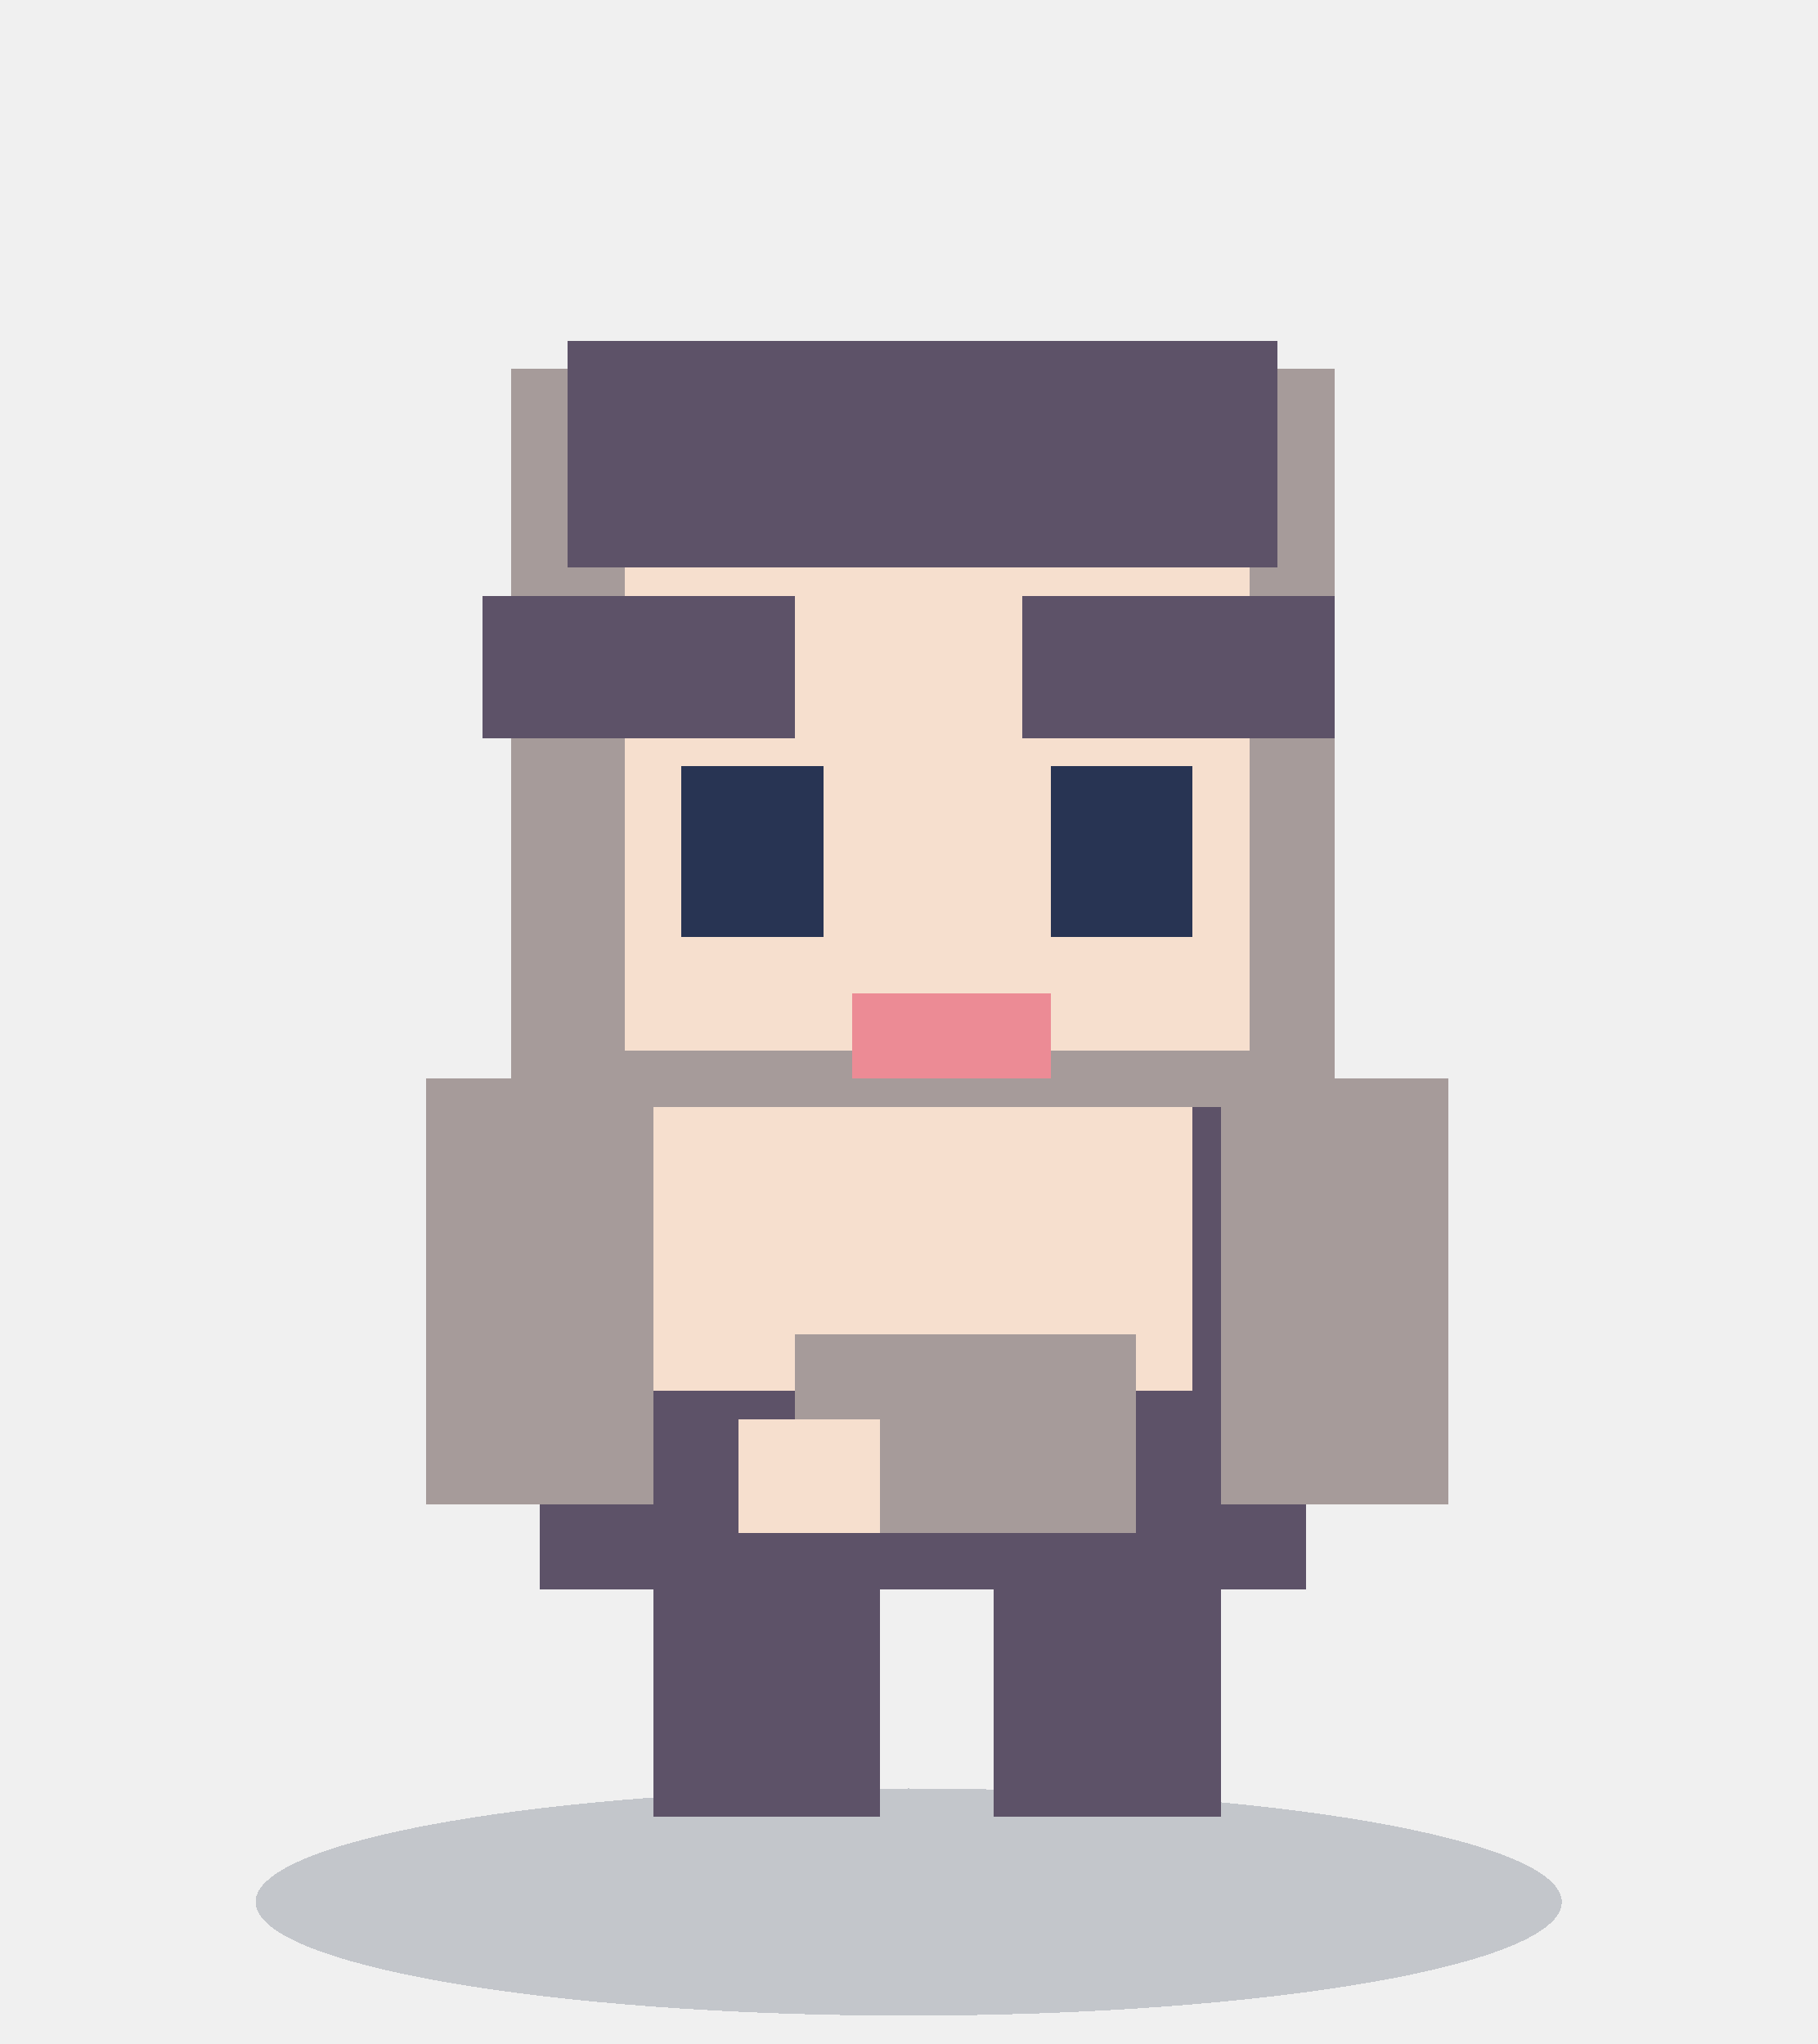
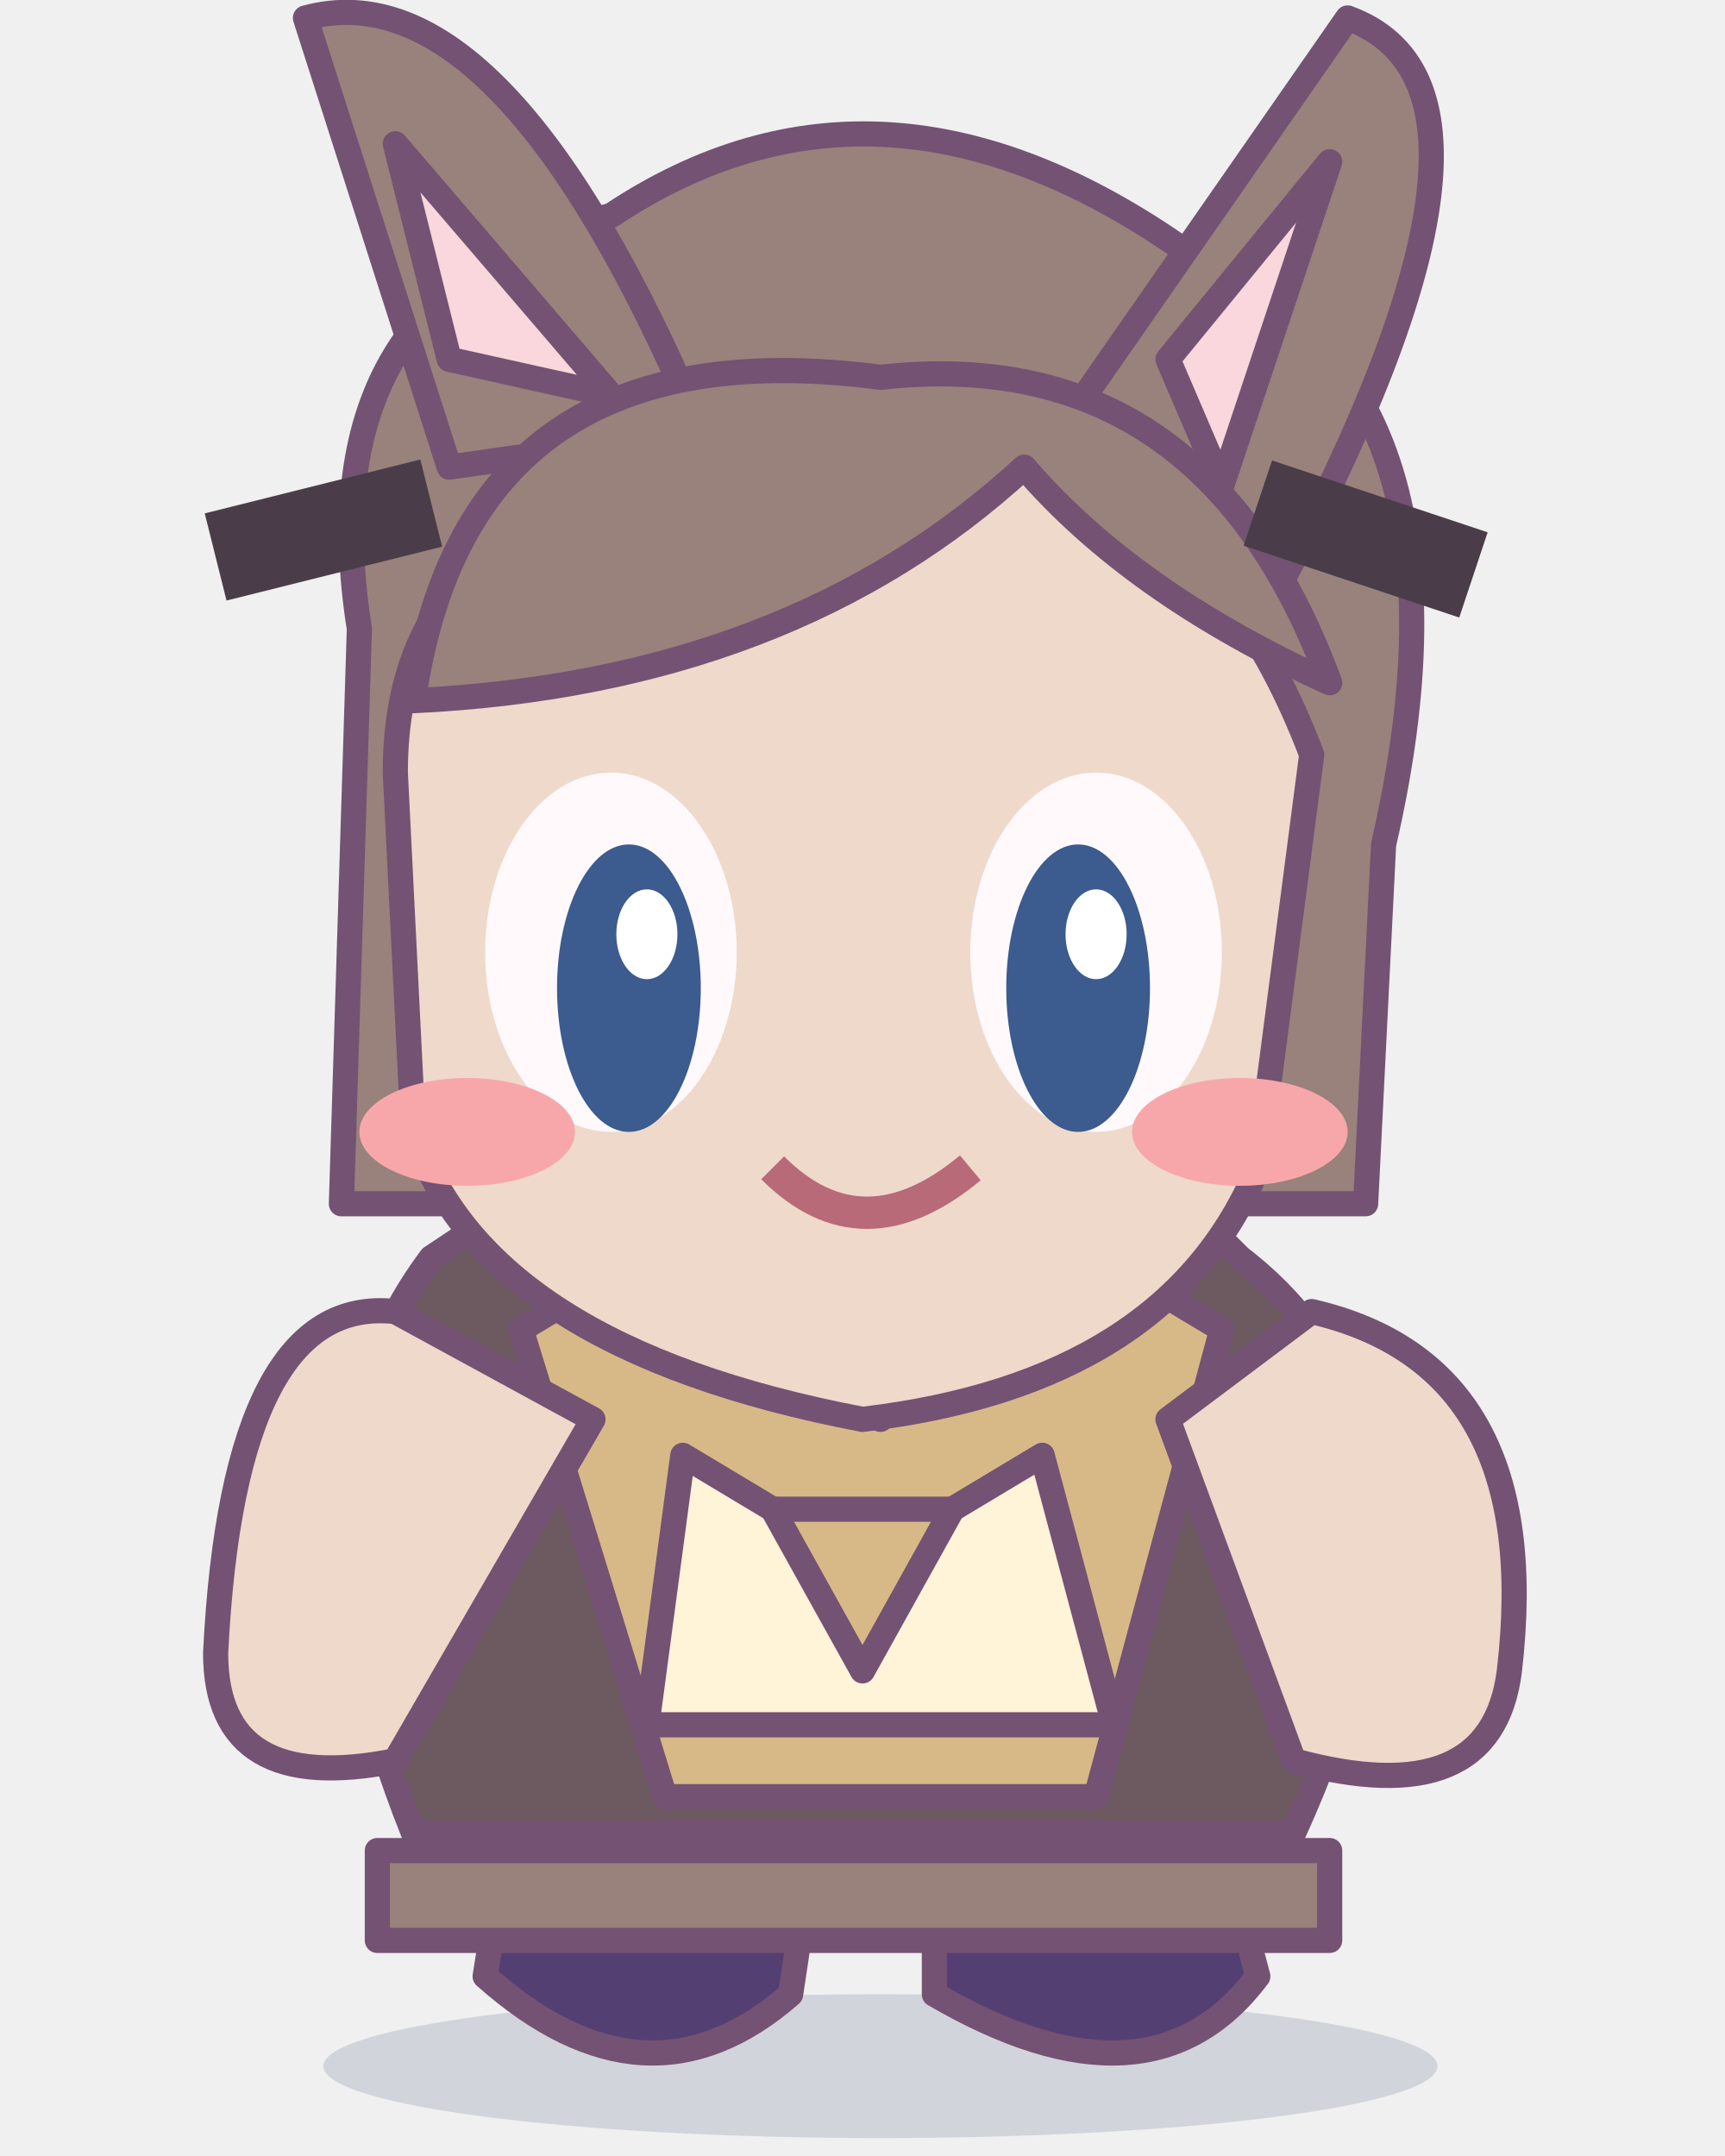
- <svg xmlns="http://www.w3.org/2000/svg" viewBox="0 0 64 72" shape-rendering="crispEdges">
-   <ellipse cx="32" cy="67" rx="23" ry="4" fill="#24304a" opacity=".22" />
-   <rect x="23" y="48" width="8" height="16" fill="#5d5268" />
-   <rect x="35" y="48" width="8" height="16" fill="#5d5268" />
-   <rect x="19" y="32" width="27" height="24" fill="#5d5268" />
-   <rect x="23" y="34" width="19" height="15" fill="#f6dfce" />
-   <rect x="15" y="38" width="8" height="15" fill="#a69b9a" />
-   <rect x="43" y="38" width="8" height="15" fill="#a69b9a" />
-   <rect x="18" y="13" width="29" height="26" fill="#a69b9a" />
-   <rect x="20" y="12" width="25" height="8" fill="#5d5268" />
-   <rect x="22" y="20" width="22" height="17" fill="#f6dfce" />
-   <rect x="24" y="27" width="5" height="6" fill="#283453" />
-   <rect x="37" y="27" width="5" height="6" fill="#283453" />
-   <rect x="30" y="35" width="7" height="3" fill="#ec8b95" />
-   <rect x="17" y="21" width="11" height="5" fill="#5d5268" />
-   <rect x="36" y="21" width="11" height="5" fill="#5d5268" />
-   <rect x="28" y="47" width="12" height="7" fill="#a69b9a" />
-   <rect x="26" y="50" width="5" height="4" fill="#f6dfce" />
+ <svg xmlns="http://www.w3.org/2000/svg" viewBox="0 0 96 120">
+   <defs>
+     <linearGradient id="g" x2=".2" y2="1">
+       <stop stop-color="#98827b" />
+       <stop offset="1" stop-color="#6d5a61" />
+     </linearGradient>
+   </defs>
+   <ellipse cx="49" cy="115" rx="31" ry="4" fill="#38476a" opacity=".17" />
+   <path d="M30 91L27 110Q36 118 44 111L47 91ZM52 91L52 111Q64 118 70 110L65 91Z" fill="#543f72" stroke="#745273" stroke-width="1.4" stroke-linejoin="round" />
+   <path d="M24 70Q15 82 23 102L72 102Q82 80 69 70L61 62L36 62Z" fill="#6d5a61" stroke="#745273" stroke-width="1.4" stroke-linejoin="round" />
+   <path d="M29 74L39 68L49 79L58 68L68 74L61 100L37 100Z" fill="#d7b987" stroke="#745273" stroke-width="1.4" stroke-linejoin="round" />
+   <path d="M22 73Q13 72 12 92Q12 100 22 98L33 79ZM73 73Q86 76 84 93Q83 101 72 98L65 79Z" fill="#eed9cb" stroke="#745273" stroke-width="1.4" stroke-linejoin="round" />
+   <path d="M20 35Q17 16 34 12Q49 2 66 14Q83 21 77 47L76 67L19 67Z" fill="#98827b" stroke="#745273" stroke-width="1.4" stroke-linejoin="round" />
+   <path d="M25 26L17 1Q28 -2 39 24Z" fill="#98827b" stroke="#745273" stroke-width="1.4" stroke-linejoin="round" />
+   <path d="M59 24L75 1Q86 5 71 33Z" fill="#98827b" stroke="#745273" stroke-width="1.4" stroke-linejoin="round" />
+   <path d="M25 20L22 8L34 22Z" fill="#f9d7dc" stroke="#745273" stroke-width="1.4" stroke-linejoin="round" />
+   <path d="M65 20L74 9L68 27Z" fill="#f9d7dc" stroke="#745273" stroke-width="1.4" stroke-linejoin="round" />
+   <path d="M22 43Q22 26 45 27Q65 21 73 42L70 65Q65 77 48 79Q27 75 23 63Z" fill="#eed9cb" stroke="#745273" stroke-width="1.4" stroke-linejoin="round" />
+   <path d="M23 39Q26 18 49 21Q67 19 74 38Q63 33 57 26Q44 38 23 39Z" fill="#98827b" stroke="#745273" stroke-width="1.4" stroke-linejoin="round" />
+   <ellipse cx="34" cy="53" rx="7" ry="10" fill="#fff9fb" />
+   <ellipse cx="61" cy="53" rx="7" ry="10" fill="#fff9fb" />
+   <ellipse cx="35" cy="55" rx="4" ry="8" fill="#3c5b8f" />
+   <ellipse cx="60" cy="55" rx="4" ry="8" fill="#3c5b8f" />
+   <ellipse cx="36" cy="52" rx="1.7" ry="2.5" fill="white" />
+   <ellipse cx="61" cy="52" rx="1.7" ry="2.5" fill="white" />
+   <ellipse cx="26" cy="63" rx="6" ry="3" fill="#f7a7aa" />
+   <ellipse cx="69" cy="63" rx="6" ry="3" fill="#f7a7aa" />
+   <path d="M43 65Q48 70 54 65" fill="none" stroke="#b86a78" stroke-width="1.8" stroke-linejoin="round" />
+   <path d="M38 81L48 87L58 81L62 96L36 96Z" fill="#fff3d8" stroke="#745273" stroke-width="1.4" stroke-linejoin="round" />
+   <path d="M43 84L48 93L53 84Z" fill="#d7b987" stroke="#745273" stroke-width="1.4" stroke-linejoin="round" />
+   <path d="M21 103H74V108H21Z" fill="#98827b" stroke="#745273" stroke-width="1.4" stroke-linejoin="round" />
+   <path d="M12 31L24 28M70 28L82 32" fill="none" stroke="#4a3d49" stroke-width="5" stroke-linejoin="round" />
</svg>
